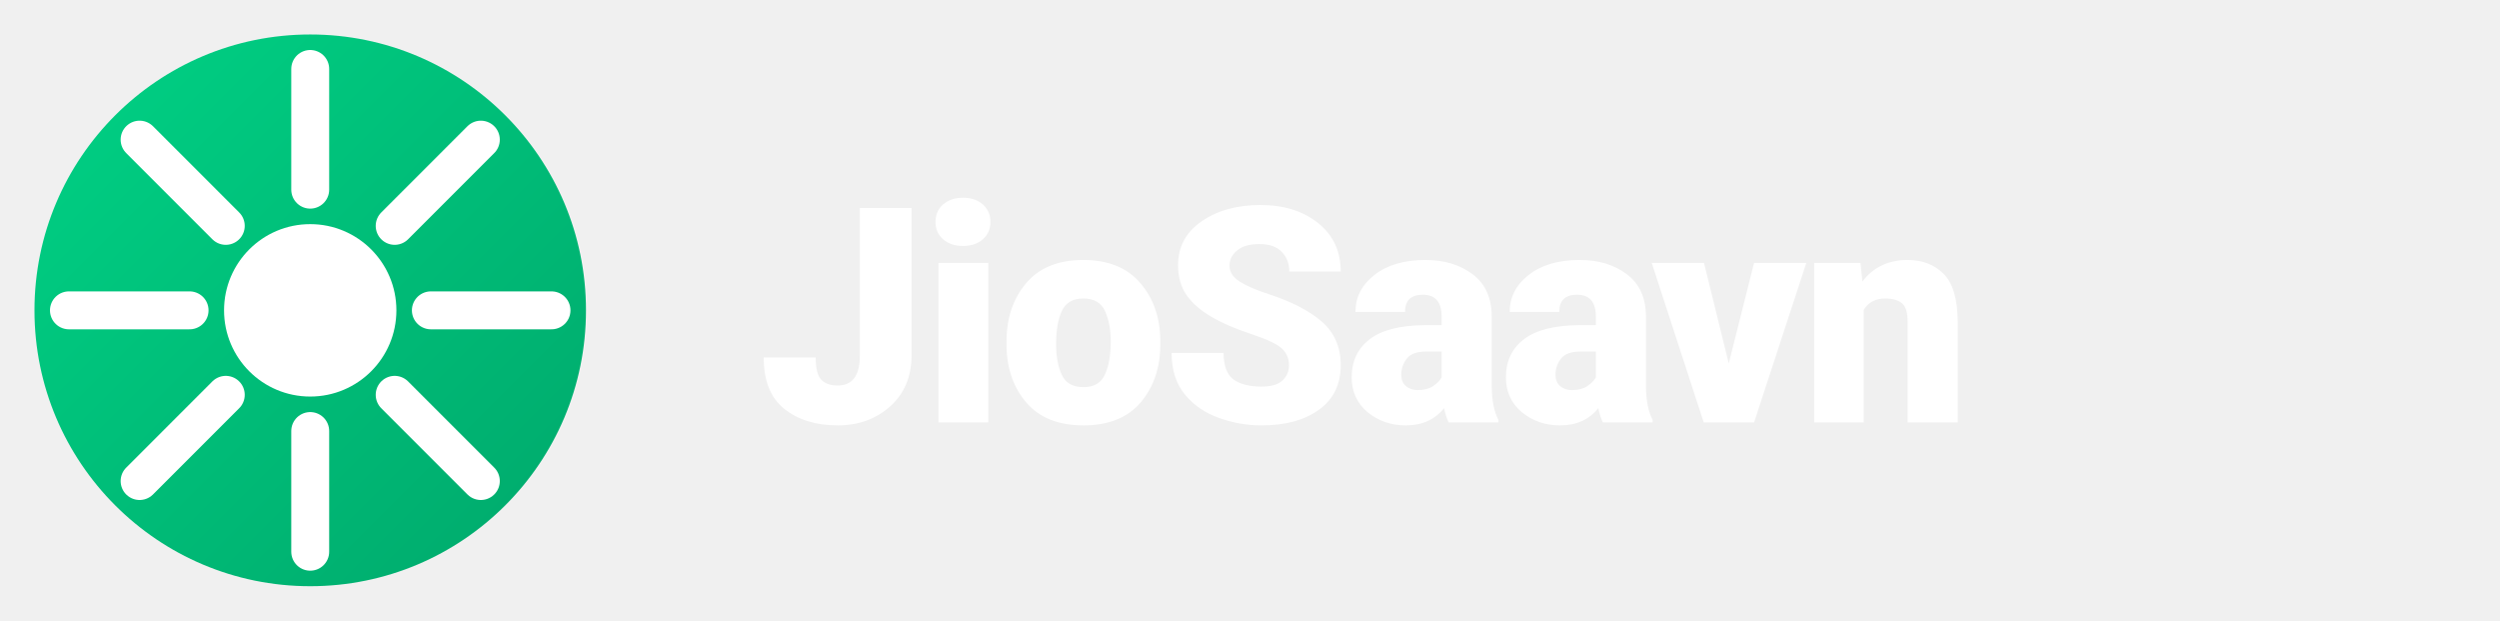
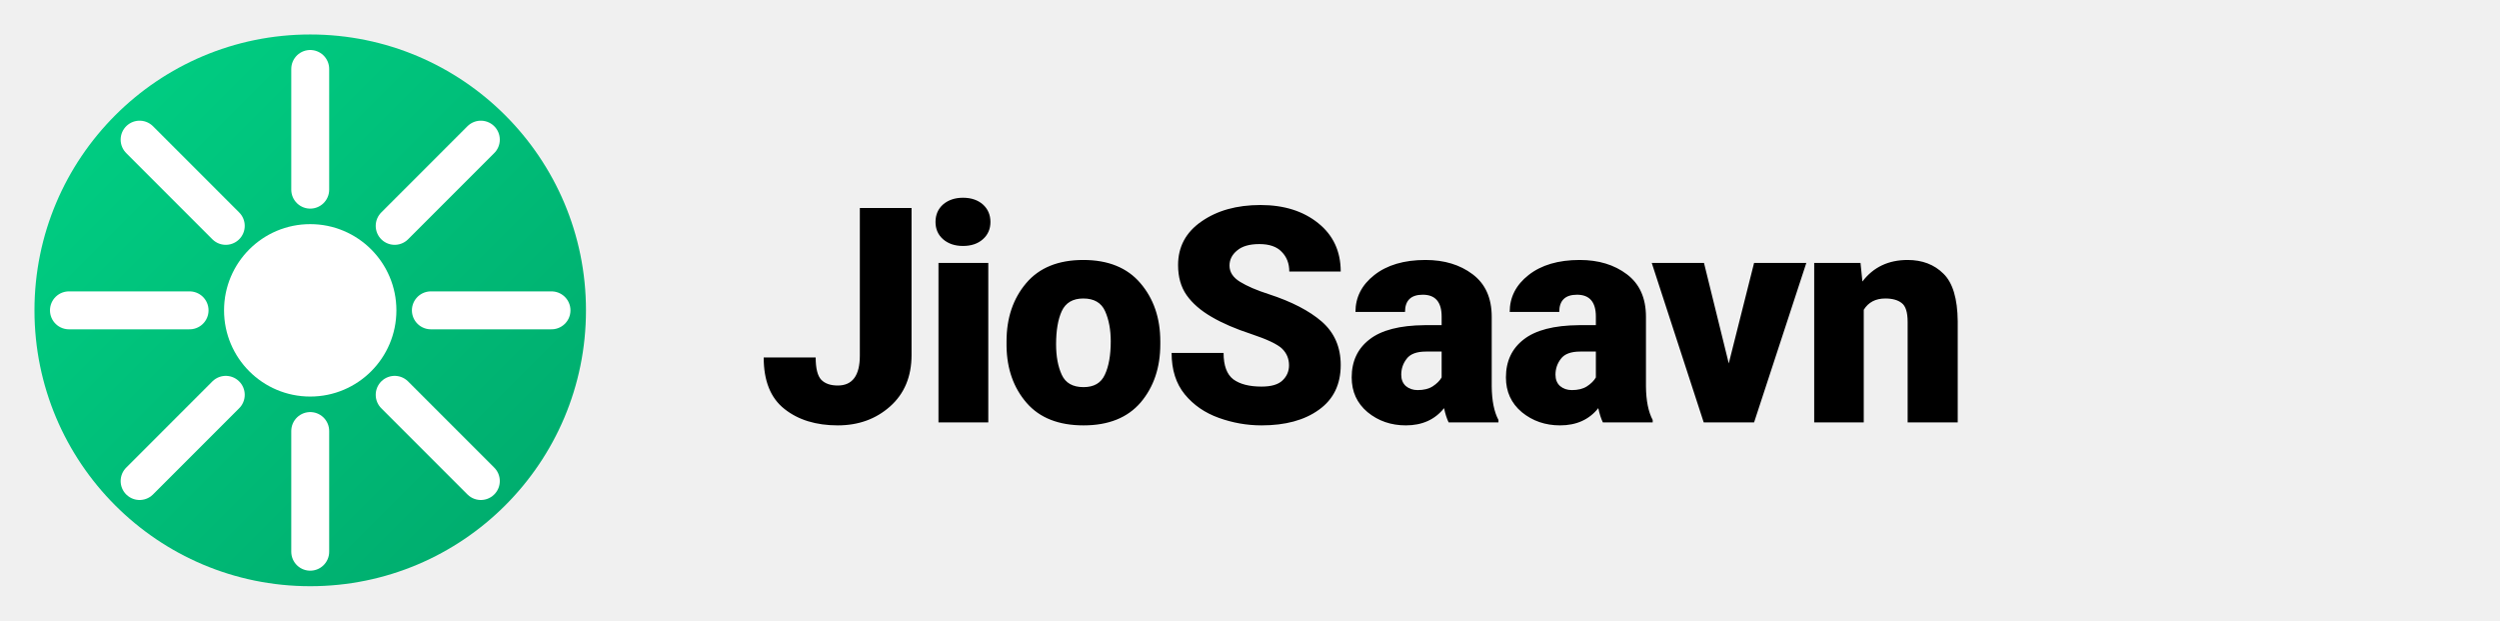
<svg xmlns="http://www.w3.org/2000/svg" viewBox="0 0 145 36" fill="none">
  <defs>
    <linearGradient id="jioGrad" x1="0%" y1="0%" x2="100%" y2="100%">
      <stop offset="0%" stop-color="#00D285" />
      <stop offset="100%" stop-color="#00A86B" />
    </linearGradient>
  </defs>
  <circle cx="18" cy="18" r="16" fill="url(#jioGrad)" />
  <circle cx="18" cy="18" r="5" fill="#FFFFFF" />
  <path d="M18 4v7M18 25v7M4 18h7M25 18h7M8.1 8.1l5 5M22.9 22.9l5 5M8.1 27.9l5-5M22.9 13.1l5-5" stroke="#FFFFFF" stroke-width="2.2" stroke-linecap="round" />
-   <text x="44" y="24.5" fill="#FFFFFF" font-family="'Space Grotesk', -apple-system, BlinkMacSystemFont, 'Segoe UI', Roboto, sans-serif" font-weight="800" font-size="17.5" letter-spacing="-0.02em">JioSaavn</text>
+   <text x="44" y="24.5" fill="currentColor" font-family="'Space Grotesk', -apple-system, BlinkMacSystemFont, 'Segoe UI', Roboto, sans-serif" font-weight="800" font-size="17.5" letter-spacing="-0.02em">JioSaavn</text>
</svg>
